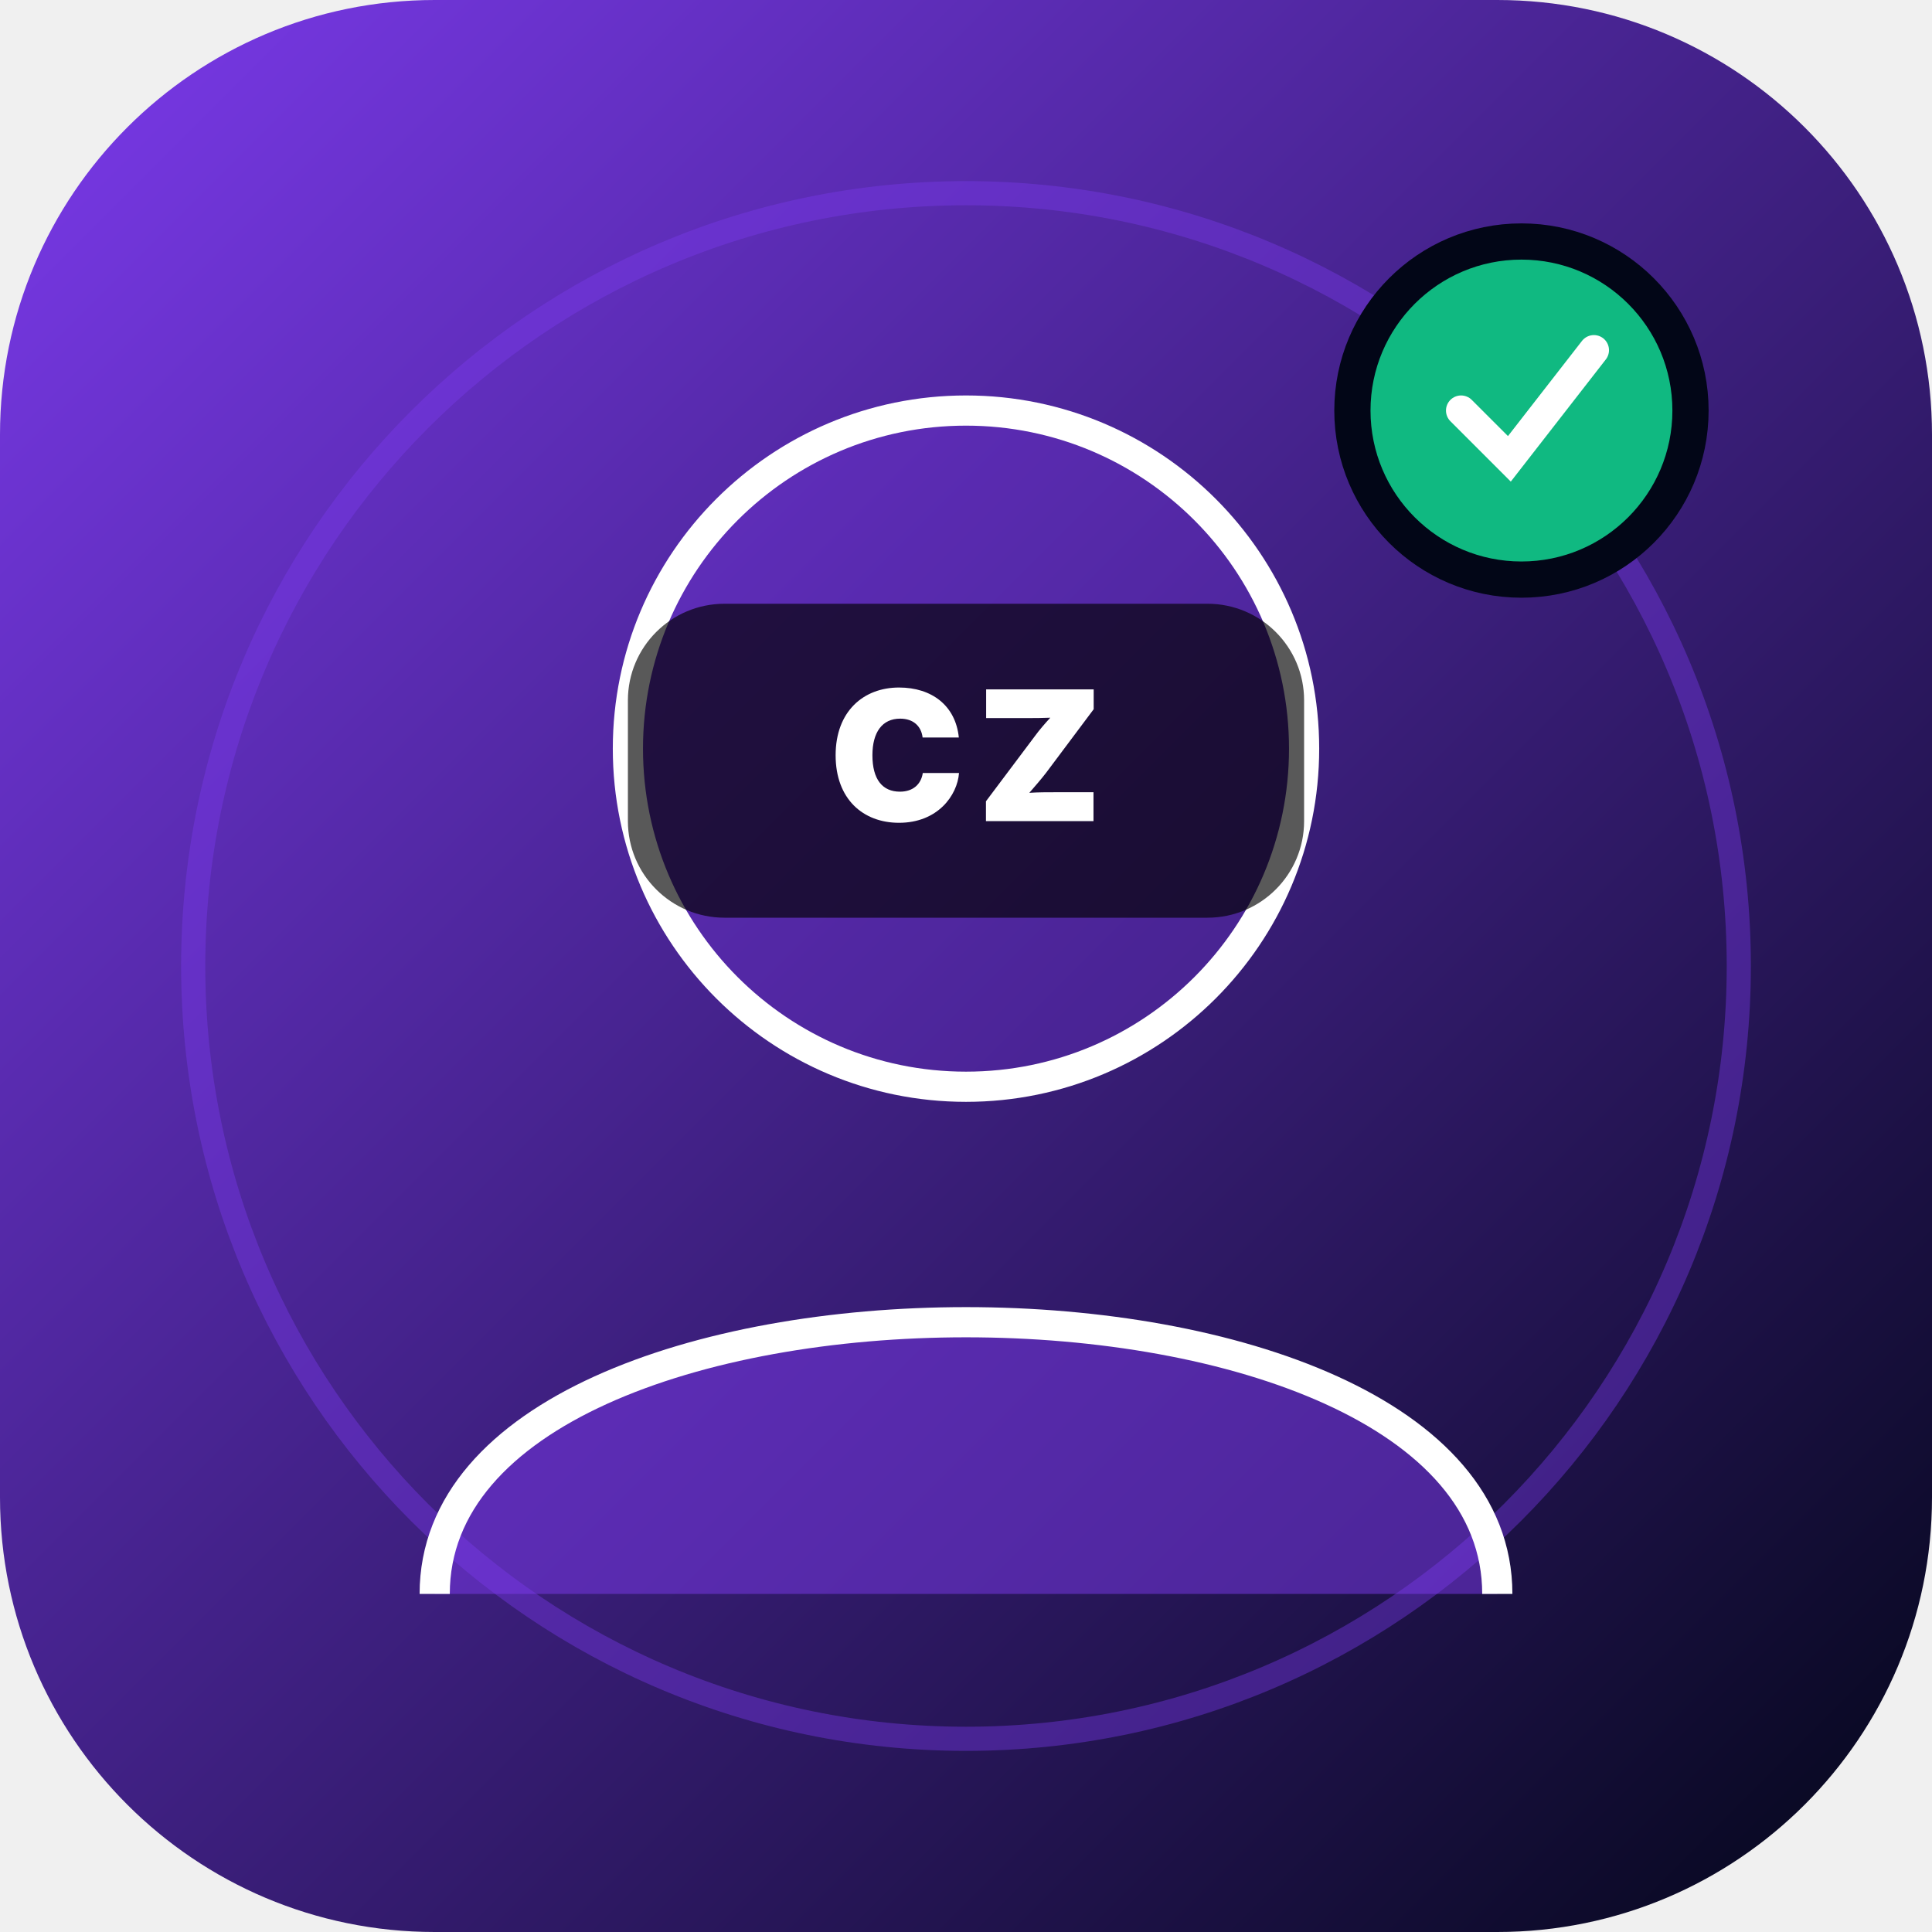
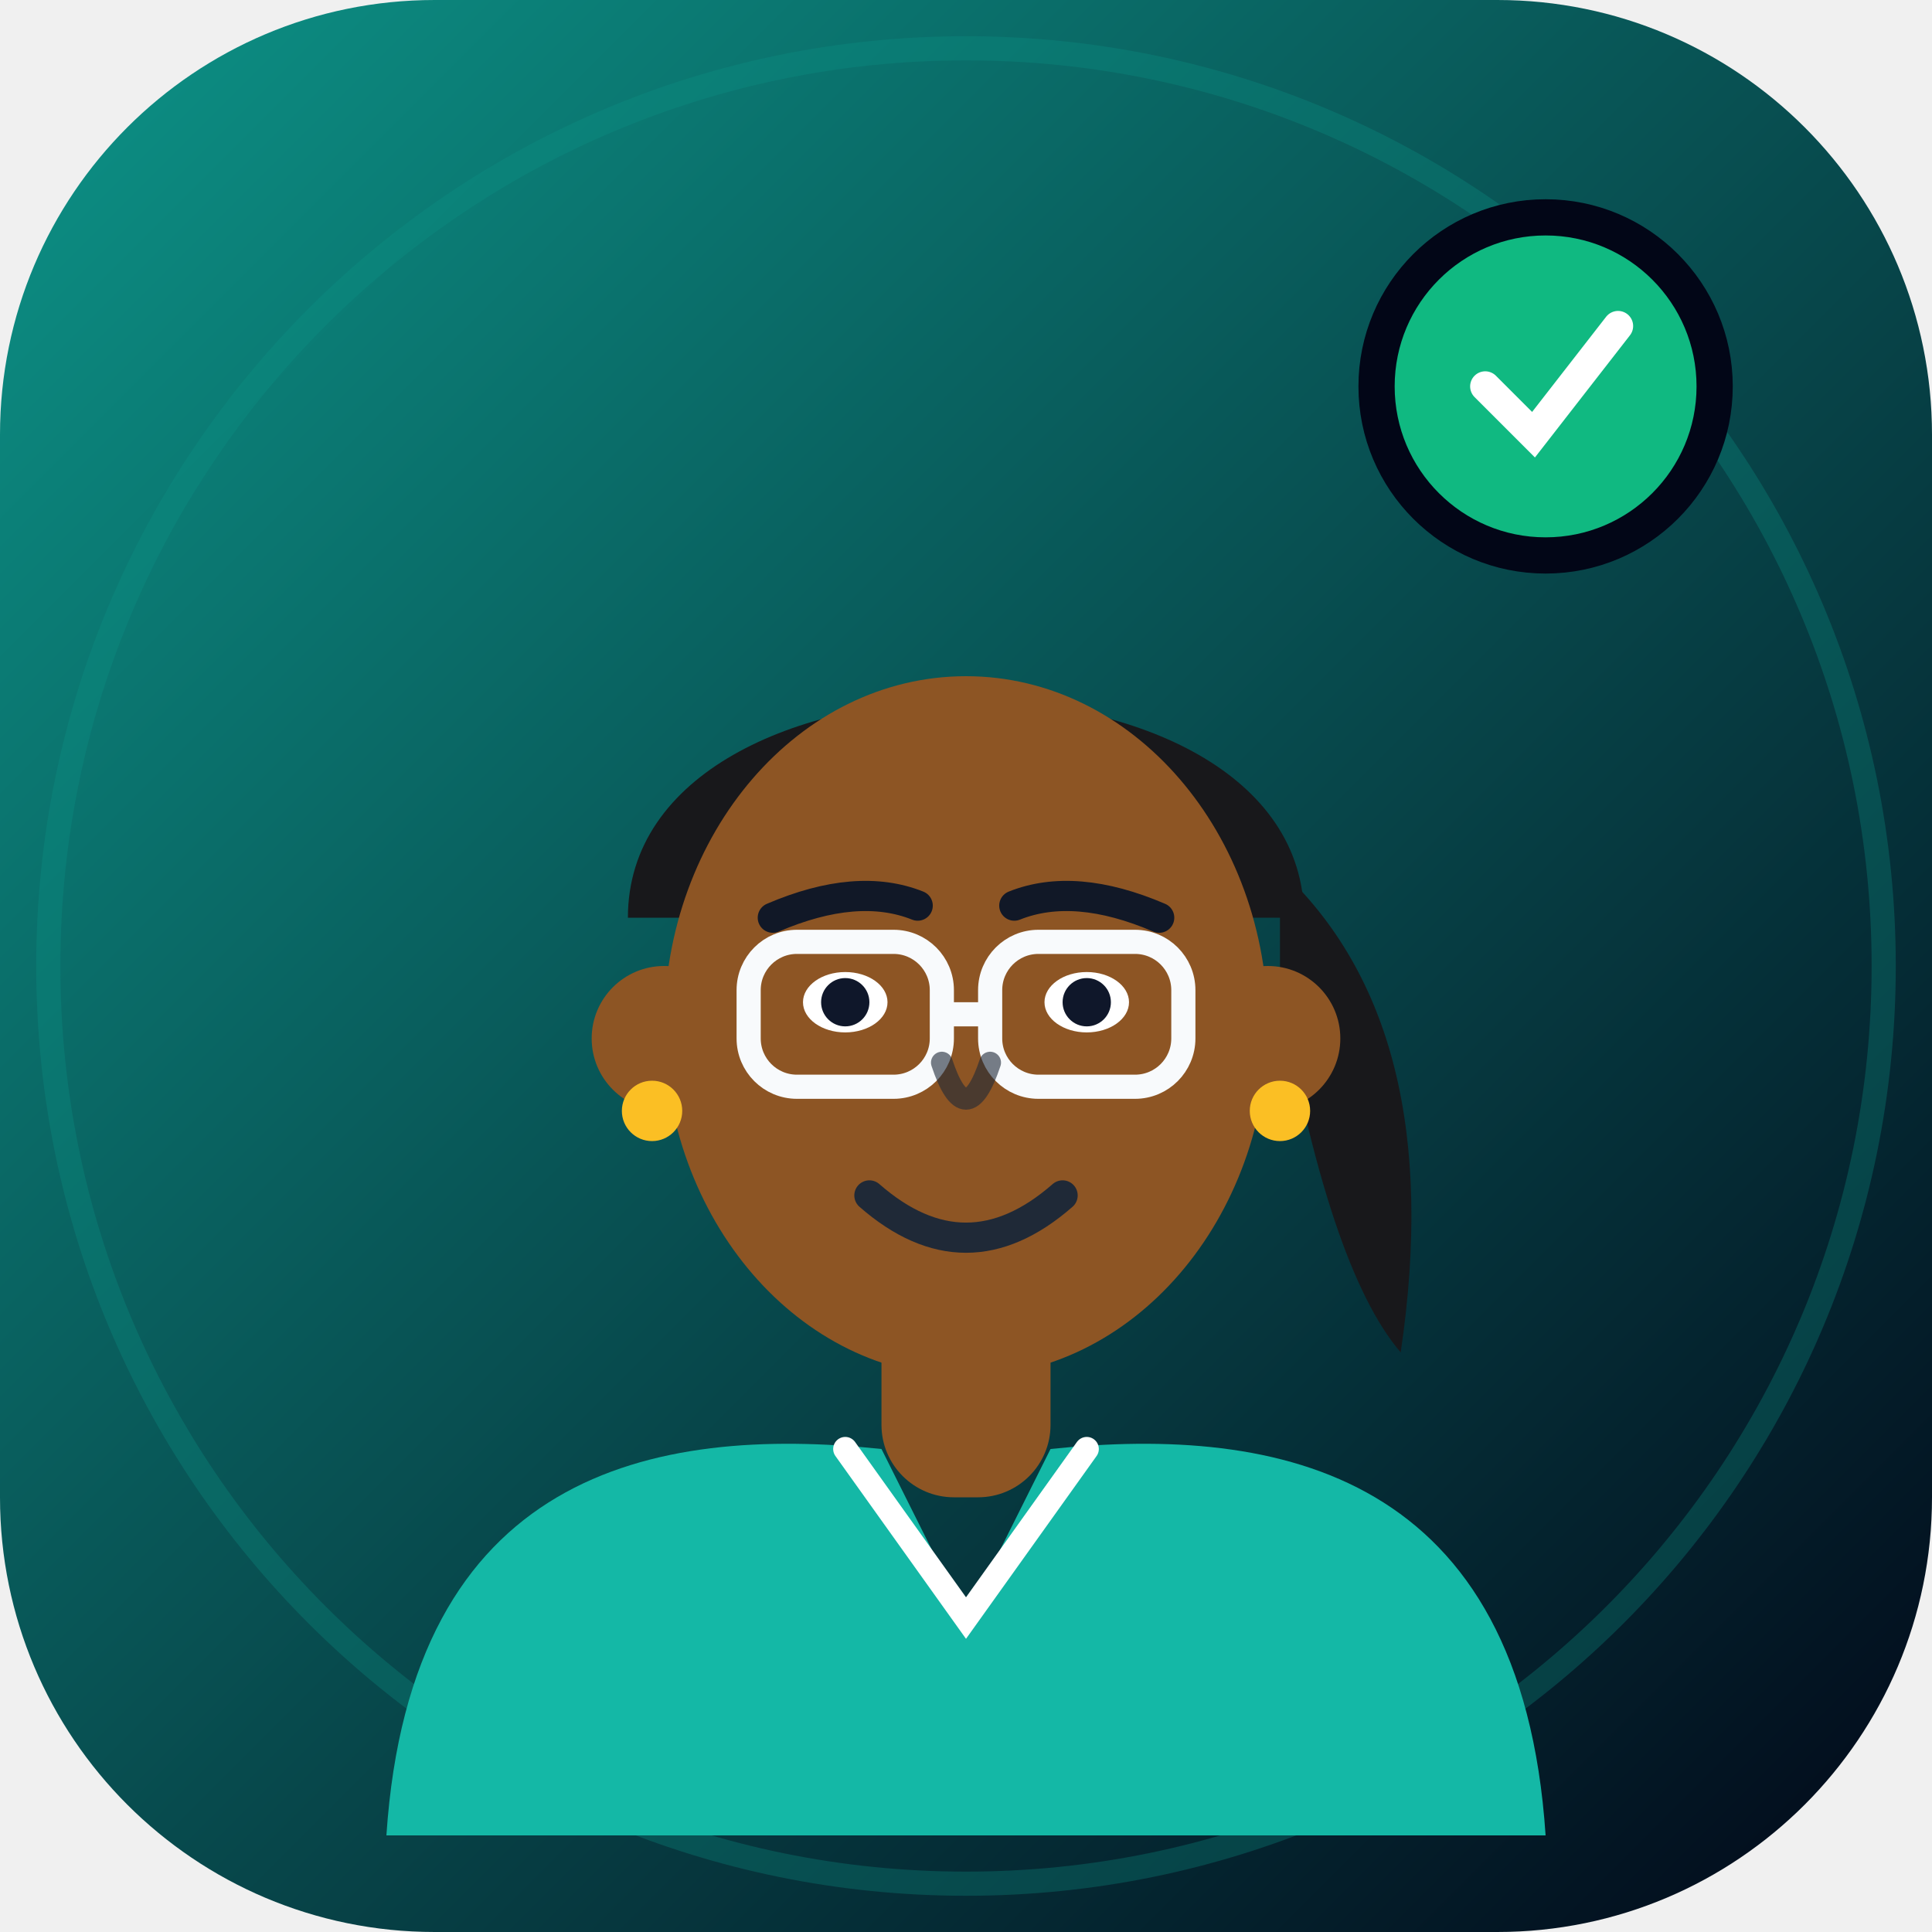
<svg xmlns="http://www.w3.org/2000/svg" viewBox="0 0 160 160" width="160" height="160">
  <defs>
-     <linearGradient id="avatarGrad16" x1="0" y1="0" x2="1" y2="1">
-       <stop offset="0%" stop-color="#7C3AED" />
+     <linearGradient id="bgGrad17" x1="0" y1="0" x2="1" y2="1">
+       <stop offset="0%" stop-color="#0D9488" />
      <stop offset="100%" stop-color="#020617" />
    </linearGradient>
  </defs>
-   <rect width="160" height="160" rx="36" fill="url(#avatarGrad16)" />
-   <circle cx="80" cy="80" r="64" fill="none" stroke="#7C3AED" stroke-width="2" stroke-opacity="0.4" />
-   <circle cx="80" cy="62" r="28" fill="#7C3AED" fill-opacity="0.25" stroke="#FFFFFF" stroke-width="2.5" />
-   <path d="M 36 132 C 36 102, 124 102, 124 132" fill="#7C3AED" fill-opacity="0.5" stroke="#FFFFFF" stroke-width="2.5" />
-   <rect x="52" y="50" width="56" height="26" rx="8" fill="rgba(0,0,0,0.65)" />
-   <text x="80" y="68" font-family="system-ui, -apple-system, sans-serif" font-size="15" font-weight="900" fill="#FFFFFF" text-anchor="middle" letter-spacing="1">CZ</text>
-   <circle cx="126" cy="34" r="14" fill="#10B981" stroke="#020617" stroke-width="3" />
-   <path d="M 121 34 L 125 38 L 132 29" fill="none" stroke="#FFFFFF" stroke-width="2.5" stroke-linecap="round" />
+   <rect width="160" height="160" rx="36" fill="url(#bgGrad17)" />
+   <circle cx="80" cy="80" r="76" fill="none" stroke="#0D9488" stroke-width="2" stroke-opacity="0.3" />
+   <rect x="73" y="104" width="14" height="20" rx="6" fill="#8D5524" />
+   <path d="M 32 152 C 34 122, 54 118, 73 120 L 80 134 L 87 120 C 106 118, 126 122, 128 152 Z" fill="#14B8A6" />
+   <path d="M 70 120 L 80 134 L 90 120" stroke="#FFFFFF" stroke-width="2" fill="none" stroke-linecap="round" />
+   <path d="M 52 76 C 52 52, 108 52, 108 76 Z" fill="#18181B" />
+   <path d="M 106 72 Q 120 85 116 112 Q 110 105 106 82 Z" fill="#18181B" />
+   <ellipse cx="80" cy="85" rx="25" ry="29" fill="#8D5524" />
+   <circle cx="55" cy="86" r="6" fill="#8D5524" />
+   <circle cx="105" cy="86" r="6" fill="#8D5524" />
+   <circle cx="54" cy="92" r="2.5" fill="#FBBF24" />
+   <circle cx="106" cy="92" r="2.5" fill="#FBBF24" />
+   <path d="M 64 76 Q 71 73 76 75" stroke="#111827" stroke-width="2.5" fill="none" stroke-linecap="round" />
+   <path d="M 84 75 Q 89 73 96 76" stroke="#111827" stroke-width="2.5" fill="none" stroke-linecap="round" />
+   <ellipse cx="70" cy="83" rx="3.5" ry="2.5" fill="#FFFFFF" />
+   <circle cx="70" cy="83" r="2" fill="#0F172A" />
+   <ellipse cx="90" cy="83" rx="3.5" ry="2.5" fill="#FFFFFF" />
+   <circle cx="90" cy="83" r="2" fill="#0F172A" />
+   <rect x="62" y="78" width="16" height="12" rx="4" fill="none" stroke="#F8FAFC" stroke-width="2" />
+   <rect x="82" y="78" width="16" height="12" rx="4" fill="none" stroke="#F8FAFC" stroke-width="2" />
+   <line x1="78" y1="84" x2="82" y2="84" stroke="#F8FAFC" stroke-width="2" />
+   <path d="M 78 88 Q 80 94 82 88" stroke="#1F2937" stroke-width="1.8" fill="none" stroke-linecap="round" stroke-opacity="0.6" />
+   <path d="M 72 99 Q 80 106 88 99" stroke="#1F2937" stroke-width="2.5" fill="none" stroke-linecap="round" />
+   <circle cx="128" cy="32" r="14" fill="#10B981" stroke="#020617" stroke-width="3" />
+   <path d="M 123 32 L 127 36 L 134 27" fill="none" stroke="#FFFFFF" stroke-width="2.5" stroke-linecap="round" />
</svg>
